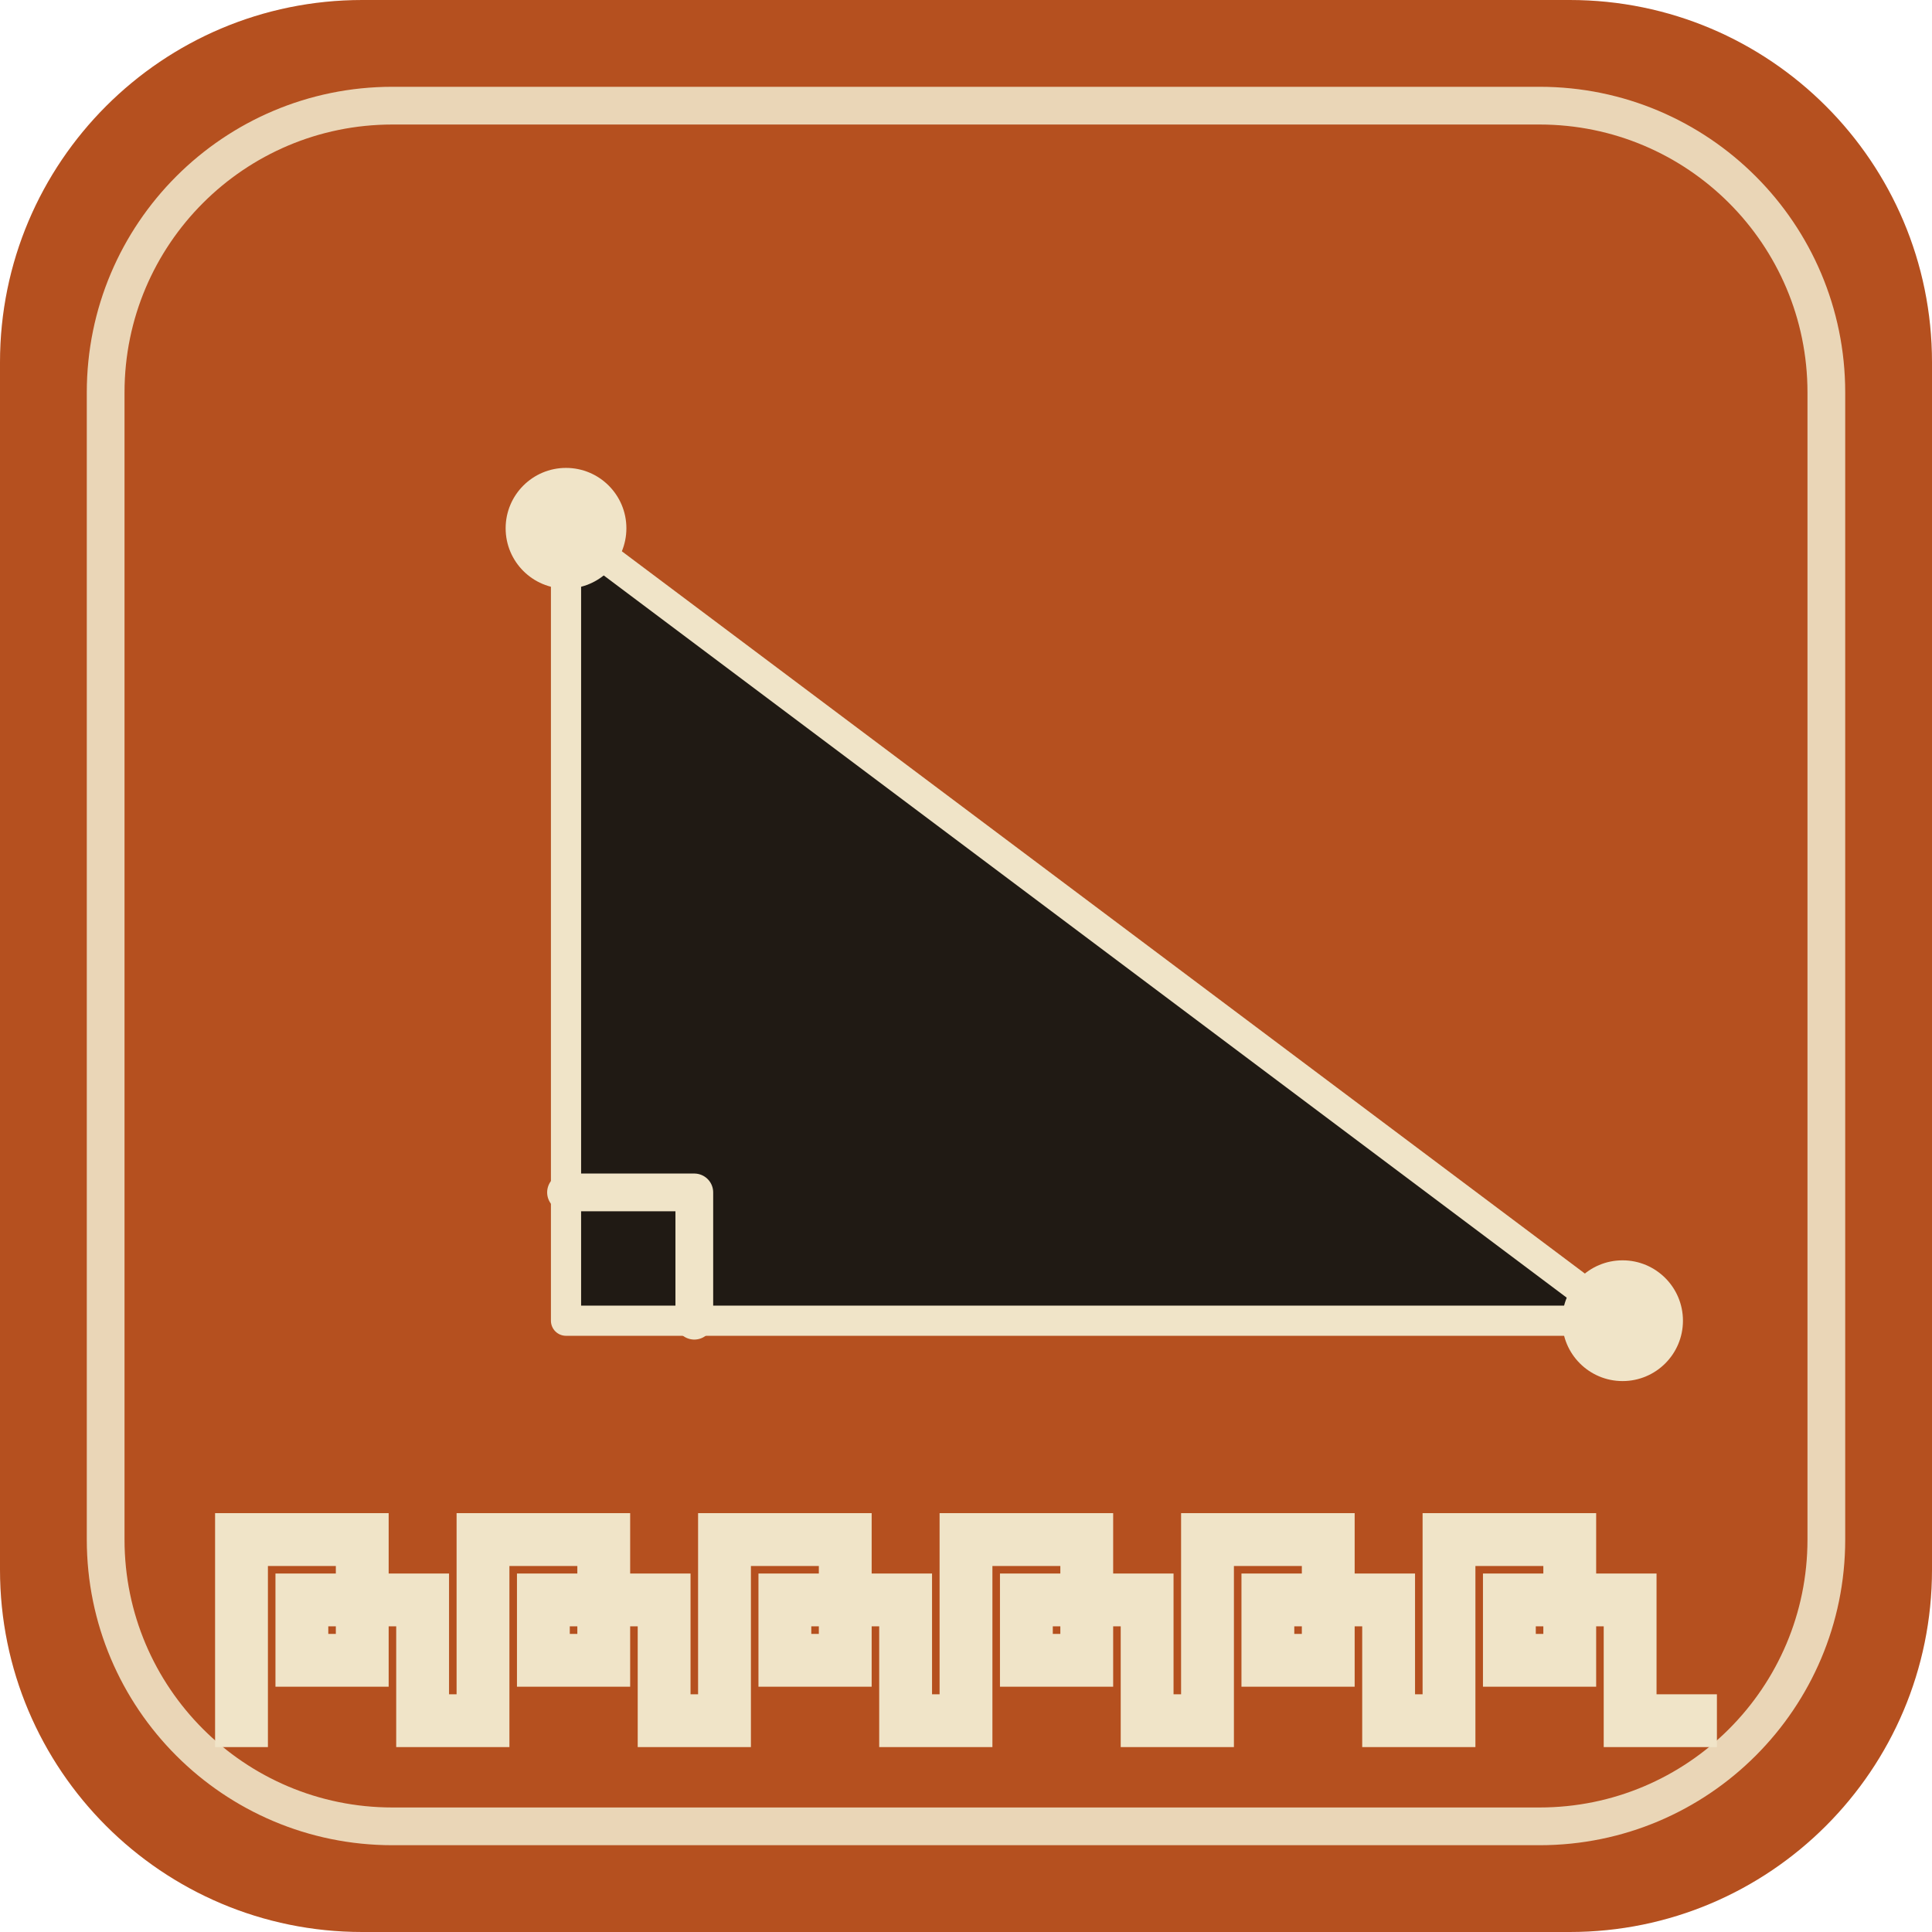
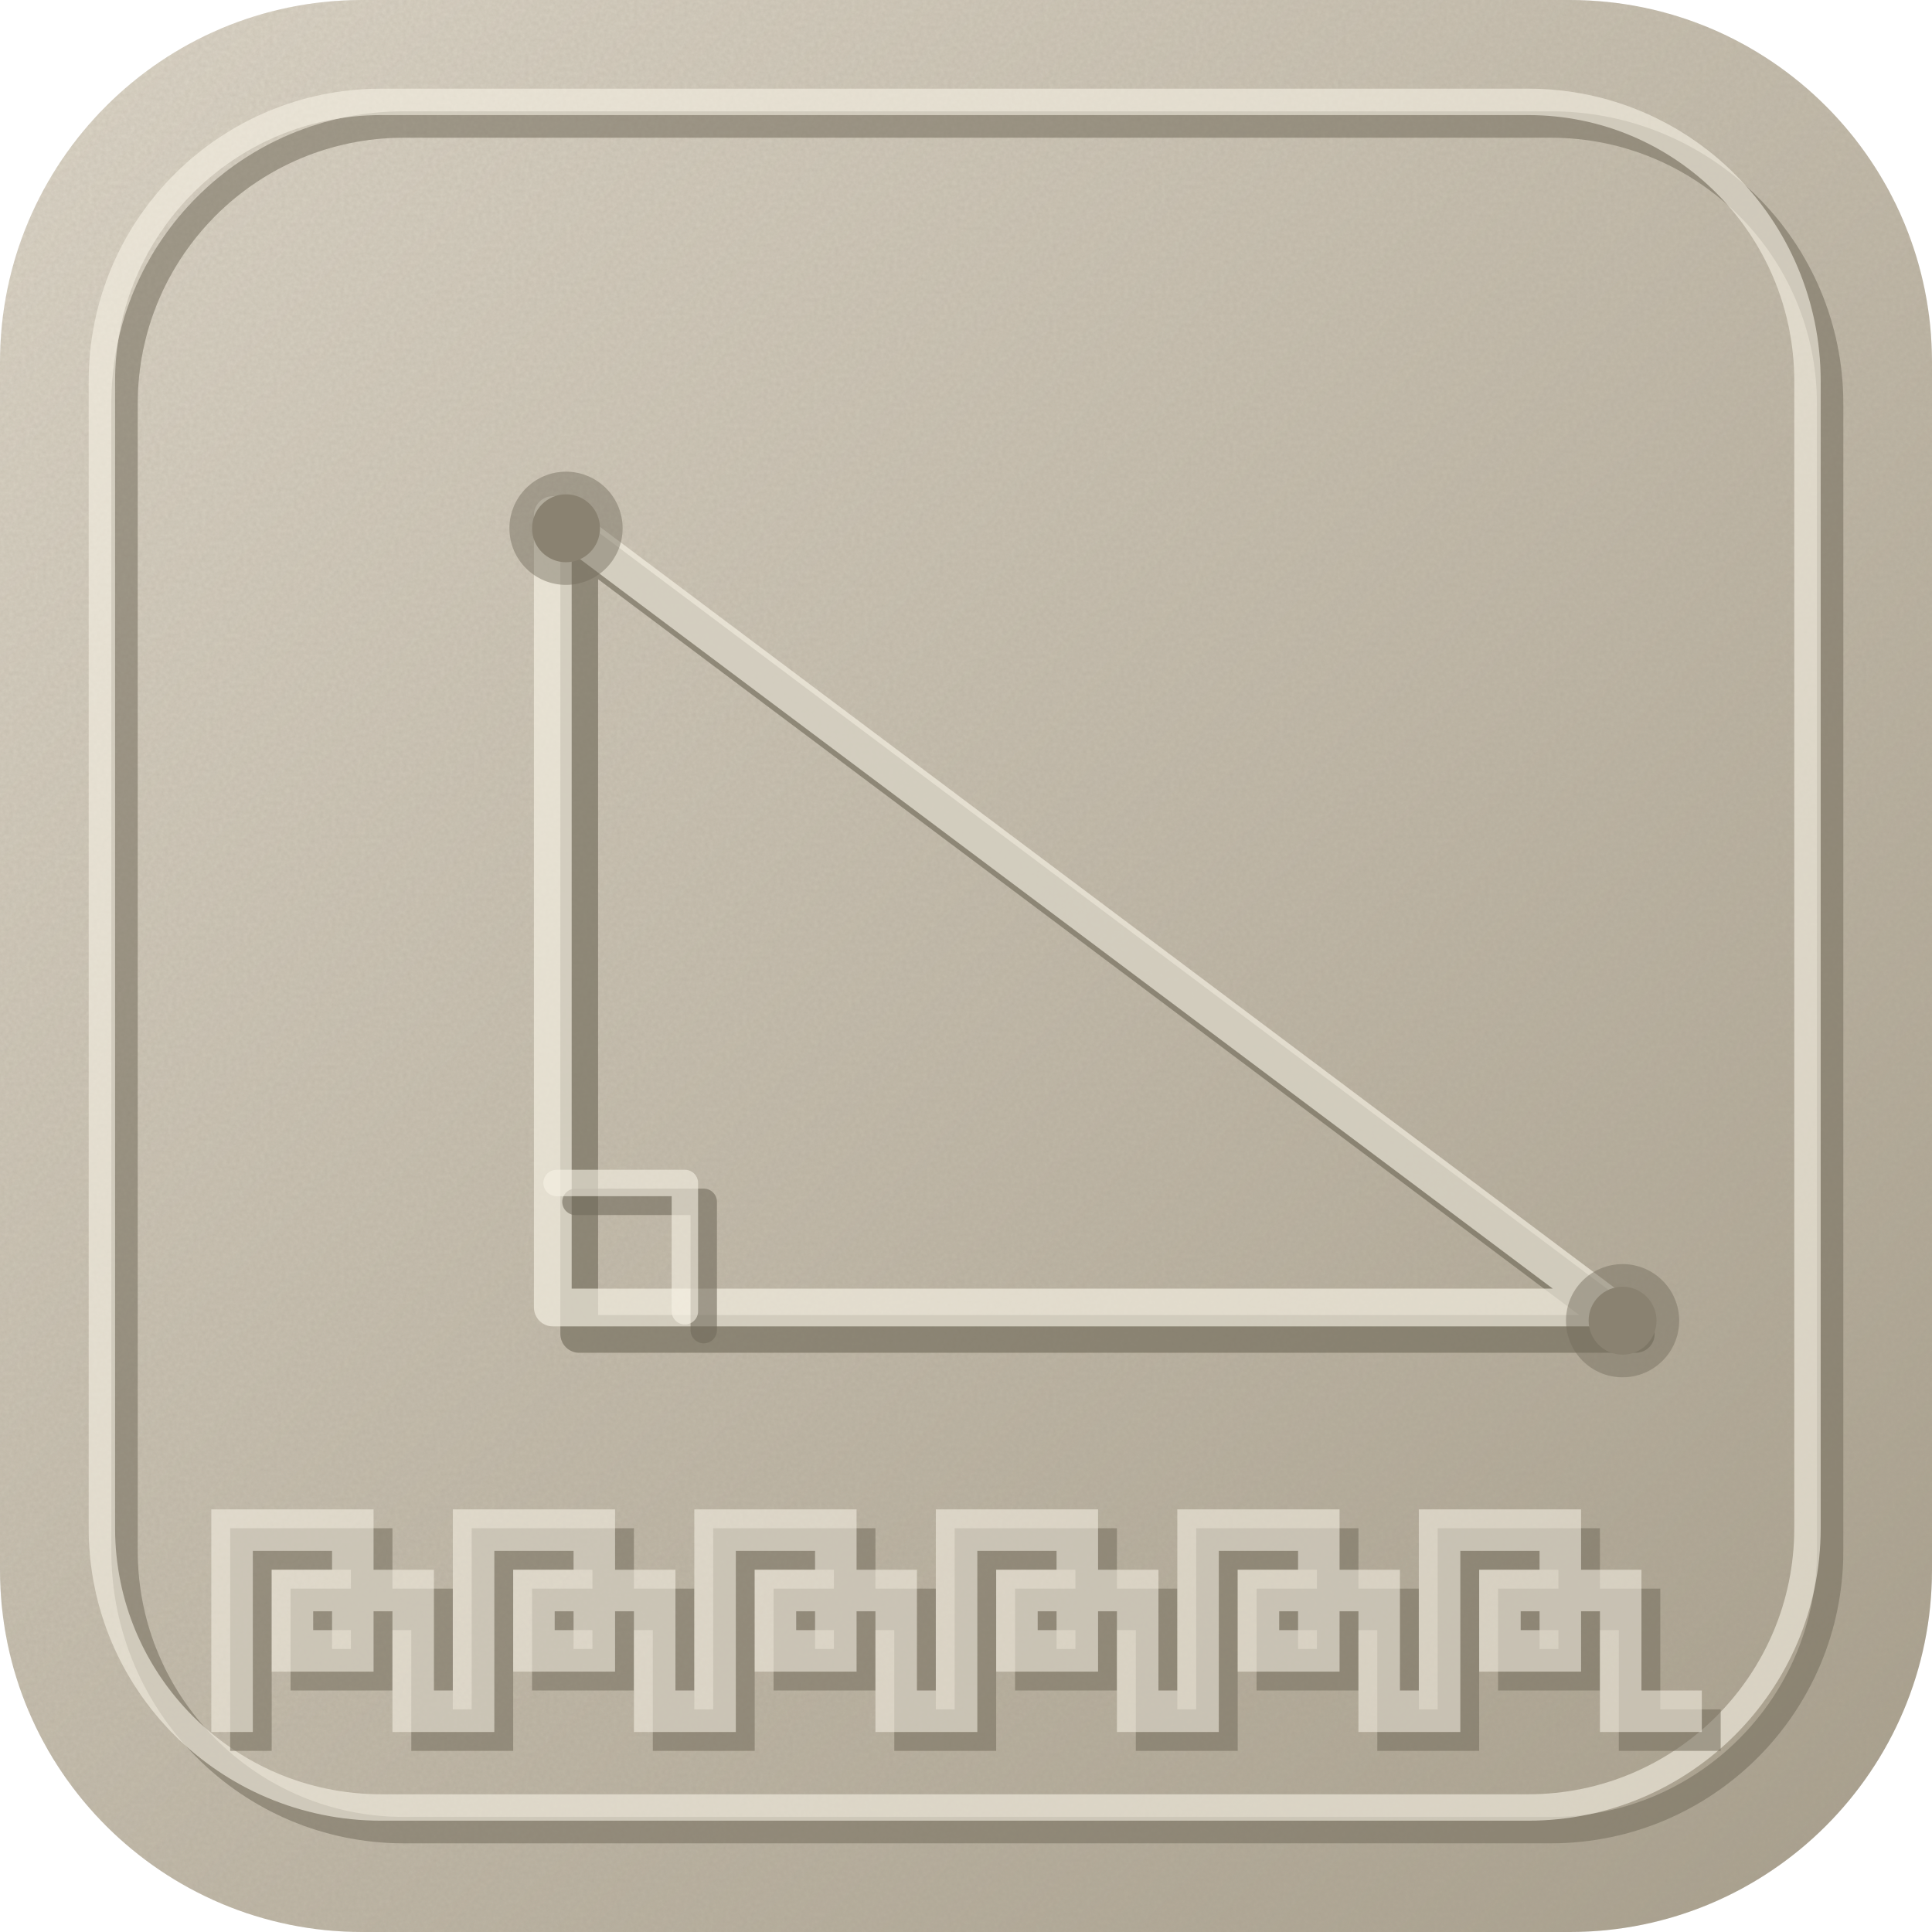
<svg xmlns="http://www.w3.org/2000/svg" viewBox="0 0 512 512">
  <defs>
    <clipPath id="roundedClip">
      <rect x="0" y="0" width="512" height="512" rx="96" />
    </clipPath>
+     <linearGradient id="stoneGrad" x1="0" y1="0" x2="1" y2="1">
+       <stop offset="0" stop-color="#ddd6c8" />
+       <stop offset="1" stop-color="#a89f8c" />
+     </linearGradient>
+     <filter id="grain" x="-20%" y="-20%" width="140%" height="140%">
+       <feTurbulence type="fractalNoise" baseFrequency="0.9" numOctaves="3" seed="11" result="n" />
+       <feColorMatrix in="n" type="matrix" values="0 0 0 0 0.32  0 0 0 0 0.29  0 0 0 0 0.24  0 0 0 0.4 0" />
+     </filter>
  </defs>
-   <rect width="512" height="512" rx="96" fill="#b5501f" />
+   <rect width="512" height="512" rx="96" fill="url(#stoneGrad)" />
  <g clip-path="url(#roundedClip)">
-     <rect x="28" y="28" width="456" height="456" rx="76" fill="none" stroke="#f0e4c8" stroke-width="10" opacity="0.9" />
-     <path d="M150,140 L430,350 L150,350 Z" fill="#201a14" stroke="#f0e4c8" stroke-width="8" stroke-linejoin="round" />
-     <polyline points="150,316 184,316 184,350" fill="none" stroke="#f0e4c8" stroke-width="10" stroke-linecap="round" stroke-linejoin="round" />
-     <circle cx="150" cy="140" r="16" fill="#f0e4c8" />
-     <circle cx="430" cy="350" r="16" fill="#f0e4c8" />
-     <path d="M64,456 L64,408 L96,408 L96,440 L80,440 L80,424 L112,424 L112,456 L128,456              L128,408 L160,408 L160,440 L144,440 L144,424 L176,424 L176,456 L192,456              L192,408 L224,408 L224,440 L208,440 L208,424 L240,424 L240,456 L256,456              L256,408 L288,408 L288,440 L272,440 L272,424 L304,424 L304,456 L320,456              L320,408 L352,408 L352,440 L336,440 L336,424 L368,424 L368,456 L384,456              L384,408 L416,408 L416,440 L400,440 L400,424 L432,424 L432,456 L448,456" fill="none" stroke="#f0e4c8" stroke-width="14" stroke-linecap="square" stroke-linejoin="miter" />
+     <rect width="512" height="512" filter="url(#grain)" opacity="0.55" />
+     <rect x="30" y="30" width="452" height="452" rx="74" fill="none" stroke="#726b5b" stroke-width="7" transform="translate(3,3)" opacity="0.55" />
+     <rect x="30" y="30" width="452" height="452" rx="74" fill="none" stroke="#f7f2e5" stroke-width="7" transform="translate(-3,-3)" opacity="0.6" />
+     <path d="M150,140 L430,350 L150,350 Z" fill="none" stroke="#726b5b" stroke-width="10" stroke-linejoin="round" transform="translate(3.5,3.5)" opacity="0.65" />
+     <path d="M150,140 L430,350 L150,350 Z" fill="none" stroke="#f7f2e5" stroke-width="10" stroke-linejoin="round" transform="translate(-3.5,-3.5)" opacity="0.65" />
+     <polyline points="150,316 184,316 184,350" fill="none" stroke="#726b5b" stroke-width="7" stroke-linecap="round" stroke-linejoin="round" transform="translate(2.5,2.5)" opacity="0.6" />
+     <polyline points="150,316 184,316 184,350" fill="none" stroke="#f7f2e5" stroke-width="7" stroke-linecap="round" stroke-linejoin="round" transform="translate(-2.5,-2.5)" opacity="0.6" />
+     <circle cx="150" cy="140" r="15" fill="#726b5b" opacity="0.45" />
+     <circle cx="150" cy="140" r="9" fill="#8a8271" />
+     <circle cx="430" cy="350" r="15" fill="#726b5b" opacity="0.45" />
+     <circle cx="430" cy="350" r="9" fill="#8a8271" />
+     <path d="M64,456 L64,408 L96,408 L96,440 L80,440 L80,424 L112,424 L112,456 L128,456              L128,408 L160,408 L160,440 L144,440 L144,424 L176,424 L176,456 L192,456              L192,408 L224,408 L224,440 L208,440 L208,424 L240,424 L240,456 L256,456              L256,408 L288,408 L288,440 L272,440 L272,424 L304,424 L304,456 L320,456              L320,408 L352,408 L352,440 L336,440 L336,424 L368,424 L368,456 L384,456              L384,408 L416,408 L416,440 L400,440 L400,424 L432,424 L432,456 L448,456" fill="none" stroke="#726b5b" stroke-width="11" stroke-linecap="square" stroke-linejoin="miter" transform="translate(2.5,2.5)" opacity="0.55" />
+     <path d="M64,456 L64,408 L96,408 L96,440 L80,440 L80,424 L112,424 L112,456 L128,456              L128,408 L160,408 L160,440 L144,440 L144,424 L176,424 L176,456 L192,456              L192,408 L224,408 L224,440 L208,440 L208,424 L240,424 L240,456 L256,456              L256,408 L288,408 L288,440 L272,440 L272,424 L304,424 L304,456 L320,456              L320,408 L352,408 L352,440 L336,440 L336,424 L368,424 L368,456 L384,456              L384,408 L416,408 L416,440 L400,440 L400,424 L432,424 L432,456 L448,456" fill="none" stroke="#f7f2e5" stroke-width="11" stroke-linecap="square" stroke-linejoin="miter" transform="translate(-2.5,-2.5)" opacity="0.55" />
  </g>
</svg>
